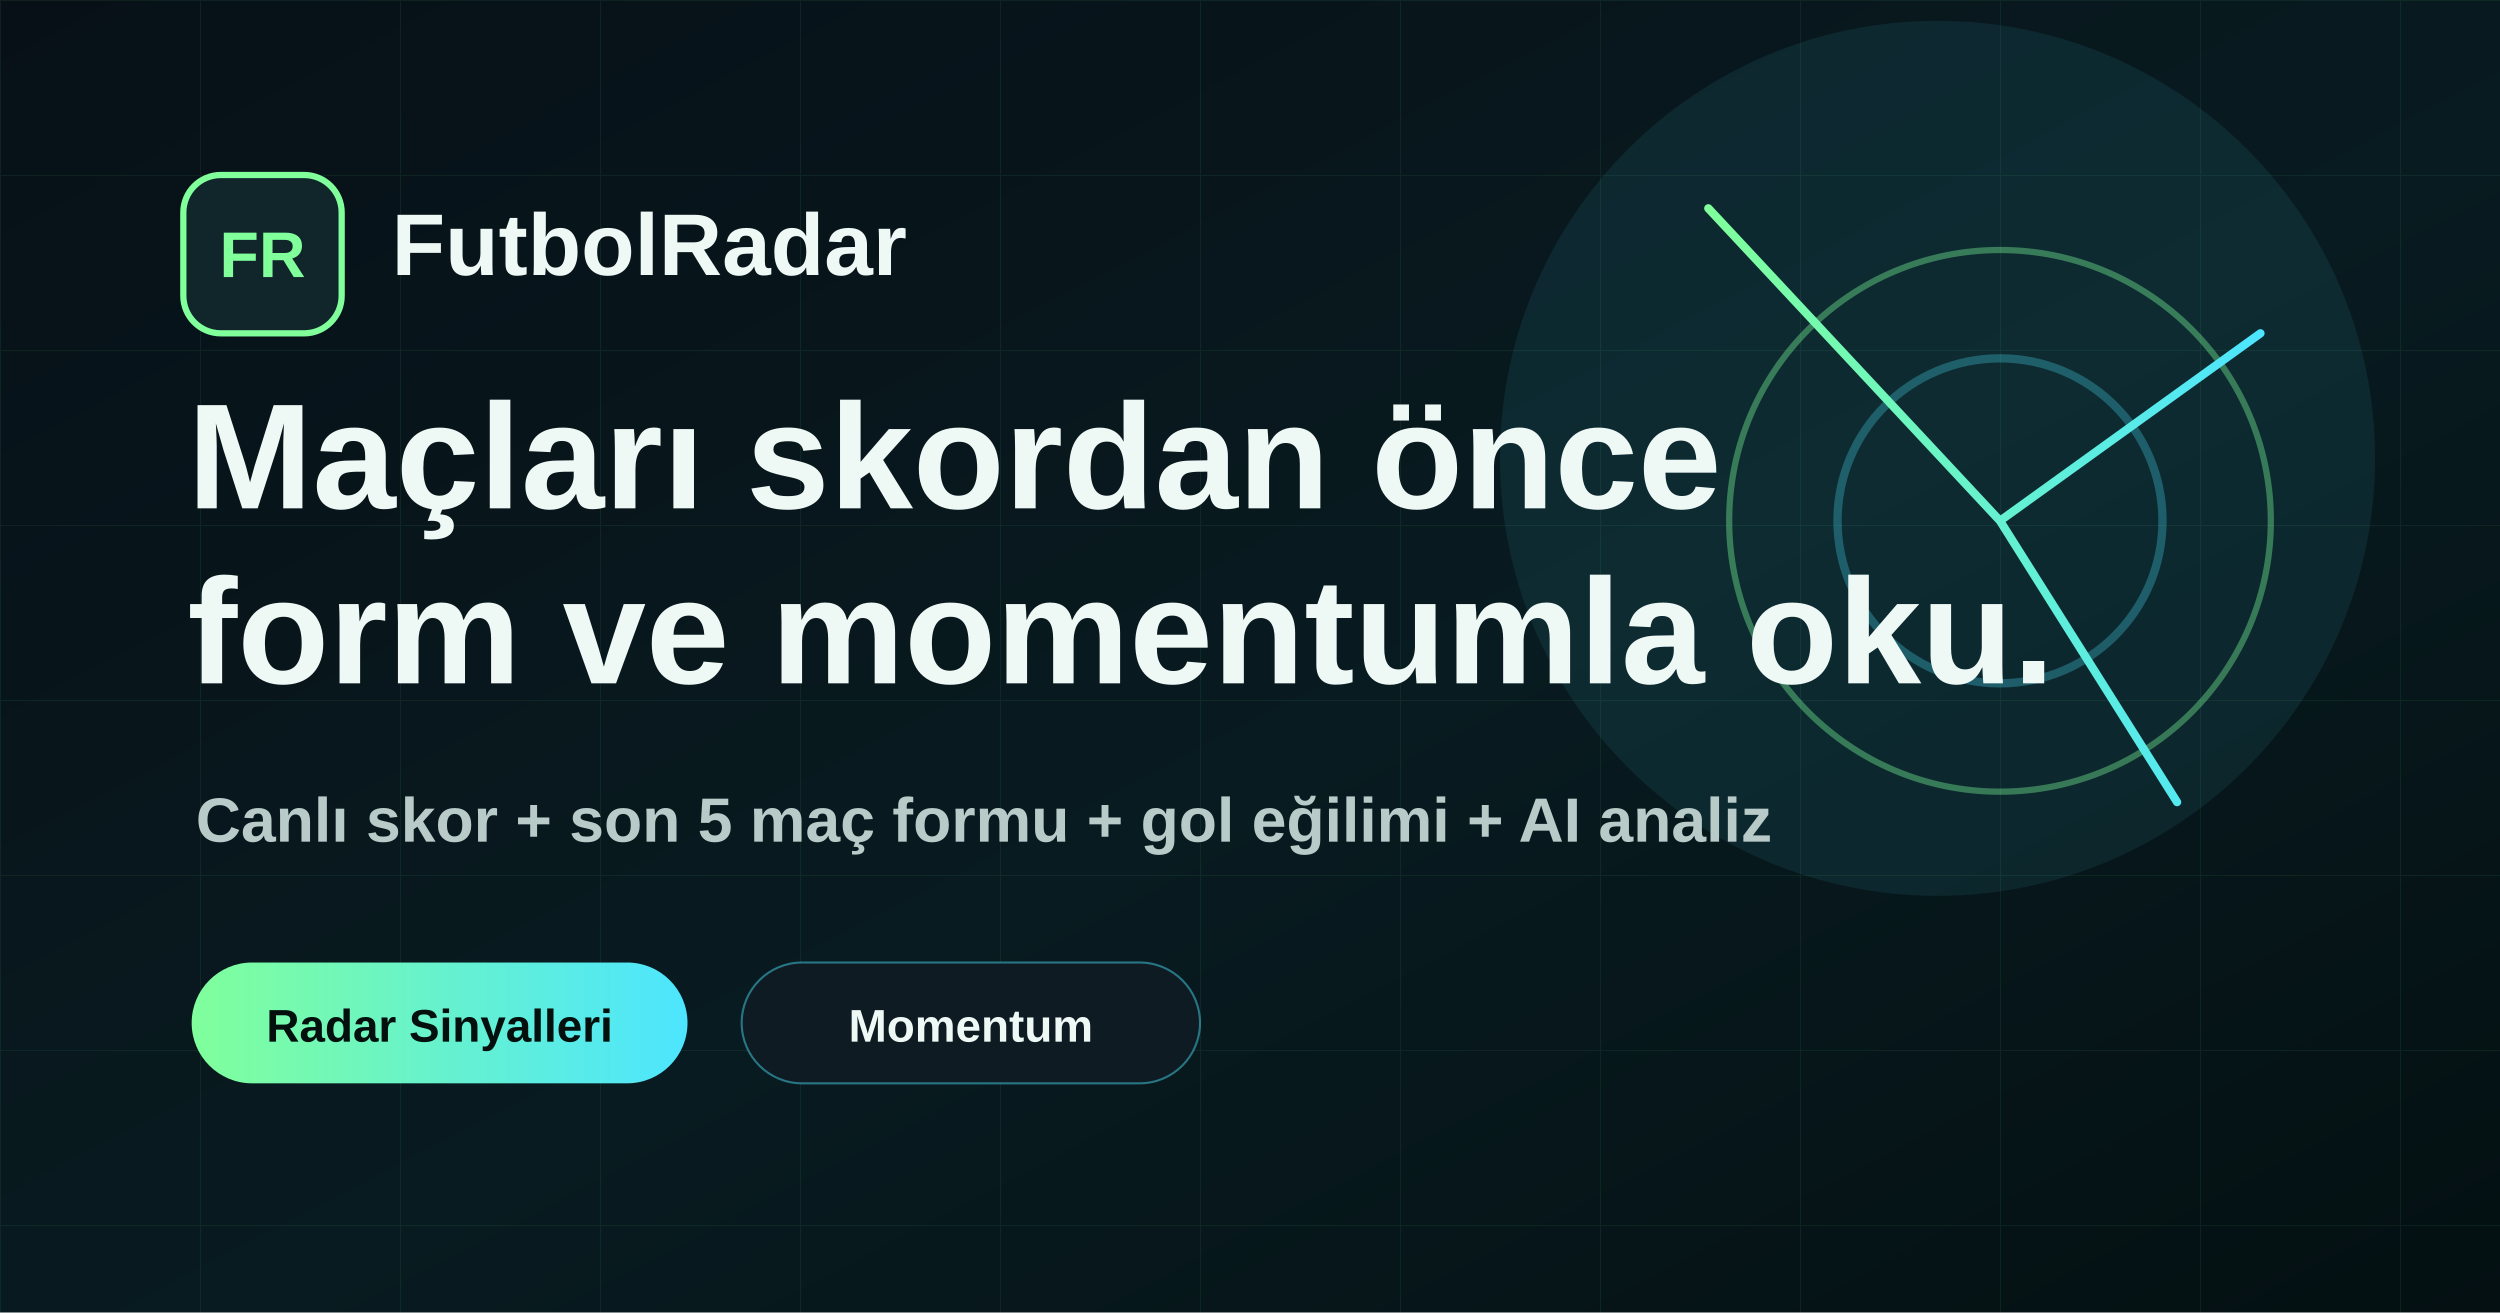
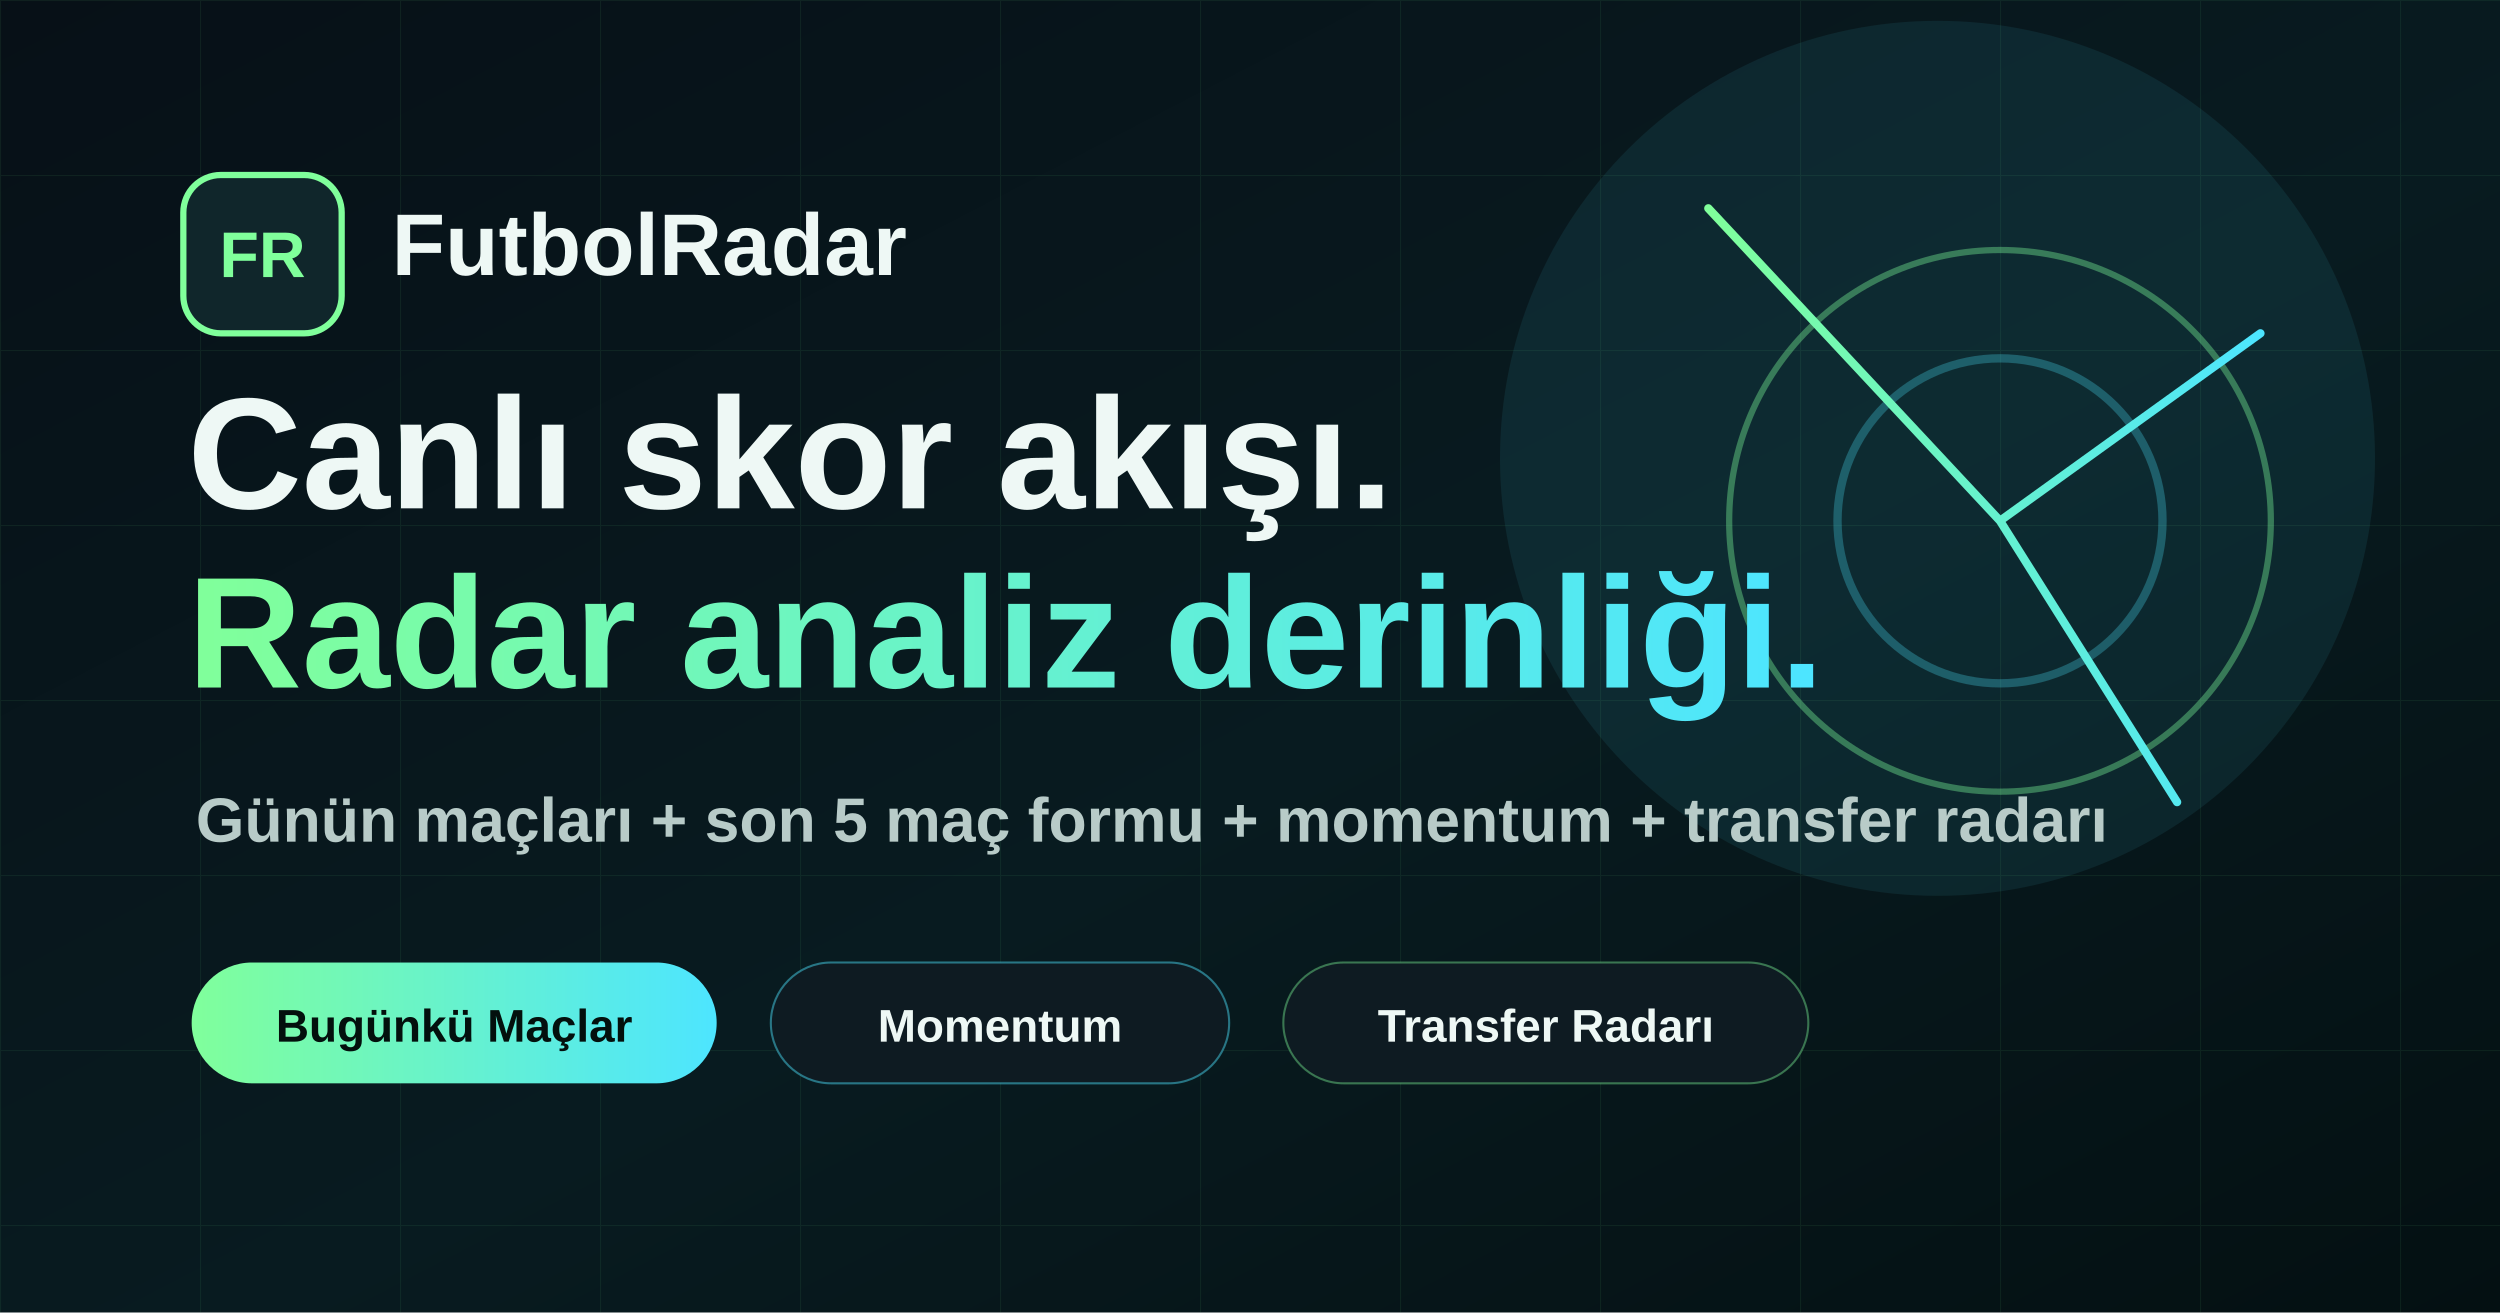
<svg xmlns="http://www.w3.org/2000/svg" width="1200" height="630" viewBox="0 0 1200 630" role="img" aria-labelledby="title desc">
  <defs>
    <linearGradient id="bg" x1="0" y1="0" x2="1" y2="1">
      <stop offset="0" stop-color="#071017" />
      <stop offset="0.55" stop-color="#081b20" />
      <stop offset="1" stop-color="#041012" />
    </linearGradient>
    <linearGradient id="accent" x1="0" y1="0" x2="1" y2="0">
      <stop offset="0" stop-color="#80ff9b" />
      <stop offset="1" stop-color="#4de5ff" />
    </linearGradient>
    <pattern id="grid" width="96" height="84" patternUnits="userSpaceOnUse">
      <path d="M96 0H0V84" fill="none" stroke="#80ff9b" stroke-opacity="0.07" stroke-width="1" />
    </pattern>
  </defs>
  <rect width="1200" height="630" fill="url(#bg)" />
  <rect width="1200" height="630" fill="url(#grid)" />
  <circle cx="930" cy="220" r="210" fill="#4de5ff" fill-opacity="0.08" />
  <circle cx="960" cy="250" r="130" fill="none" stroke="#80ff9b" stroke-opacity="0.38" stroke-width="3" />
  <circle cx="960" cy="250" r="78" fill="none" stroke="#4de5ff" stroke-opacity="0.28" stroke-width="4" />
  <path d="M960 250 820 100M960 250 1085 160M960 250 1045 385" stroke="url(#accent)" stroke-width="4" stroke-linecap="round" />
  <rect x="88" y="84" width="76" height="76" rx="18" fill="#10262b" stroke="#80ff9b" stroke-width="3" />
  <text x="126" y="133" text-anchor="middle" font-family="Arial, Helvetica, sans-serif" font-size="31" font-weight="900" fill="#80ff9b">FR</text>
  <text x="188" y="132" font-family="Arial, Helvetica, sans-serif" font-size="42" font-weight="900" fill="#eef8f5">FutbolRadar</text>
-   <text x="90" y="244" font-family="Arial, Helvetica, sans-serif" font-size="72" font-weight="900" fill="#eef8f5">Maçları skordan önce</text>
-   <text x="90" y="328" font-family="Arial, Helvetica, sans-serif" font-size="72" font-weight="900" fill="#eef8f5">form ve momentumla oku.</text>
-   <text x="94" y="404" font-family="Arial, Helvetica, sans-serif" font-size="30" font-weight="600" fill="#b8cbc8">Canlı skor + son 5 maç formu + gol eğilimi + AI analiz</text>
-   <rect x="92" y="462" width="238" height="58" rx="29" fill="url(#accent)" />
-   <text x="211" y="500" text-anchor="middle" font-family="Arial, Helvetica, sans-serif" font-size="22" font-weight="900" fill="#03100d">Radar Sinyalleri</text>
-   <rect x="356" y="462" width="220" height="58" rx="29" fill="#0e1b22" stroke="#4de5ff" stroke-opacity="0.45" />
-   <text x="466" y="500" text-anchor="middle" font-family="Arial, Helvetica, sans-serif" font-size="22" font-weight="900" fill="#eef8f5">Momentum</text>
+   <text x="90" y="244" font-family="Arial, Helvetica, sans-serif" font-size="76" font-weight="900" fill="#eef8f5">Canlı skor akışı.</text>
+   <text x="90" y="330" font-family="Arial, Helvetica, sans-serif" font-size="76" font-weight="900" fill="url(#accent)">Radar analiz derinliği.</text>
+   <text x="94" y="404" font-family="Arial, Helvetica, sans-serif" font-size="30" font-weight="600" fill="#b8cbc8">Günün maçları + son 5 maç formu + momentum + transfer radarı</text>
+   <rect x="92" y="462" width="252" height="58" rx="29" fill="url(#accent)" />
+   <text x="218" y="500" text-anchor="middle" font-family="Arial, Helvetica, sans-serif" font-size="22" font-weight="900" fill="#03100d">Bugünkü Maçlar</text>
+   <rect x="370" y="462" width="220" height="58" rx="29" fill="#0e1b22" stroke="#4de5ff" stroke-opacity="0.45" />
+   <text x="480" y="500" text-anchor="middle" font-family="Arial, Helvetica, sans-serif" font-size="22" font-weight="900" fill="#eef8f5">Momentum</text>
+   <rect x="616" y="462" width="252" height="58" rx="29" fill="#0e1b22" stroke="#80ff9b" stroke-opacity="0.4" />
+   <text x="742" y="500" text-anchor="middle" font-family="Arial, Helvetica, sans-serif" font-size="22" font-weight="900" fill="#eef8f5">Transfer Radarı</text>
</svg>
